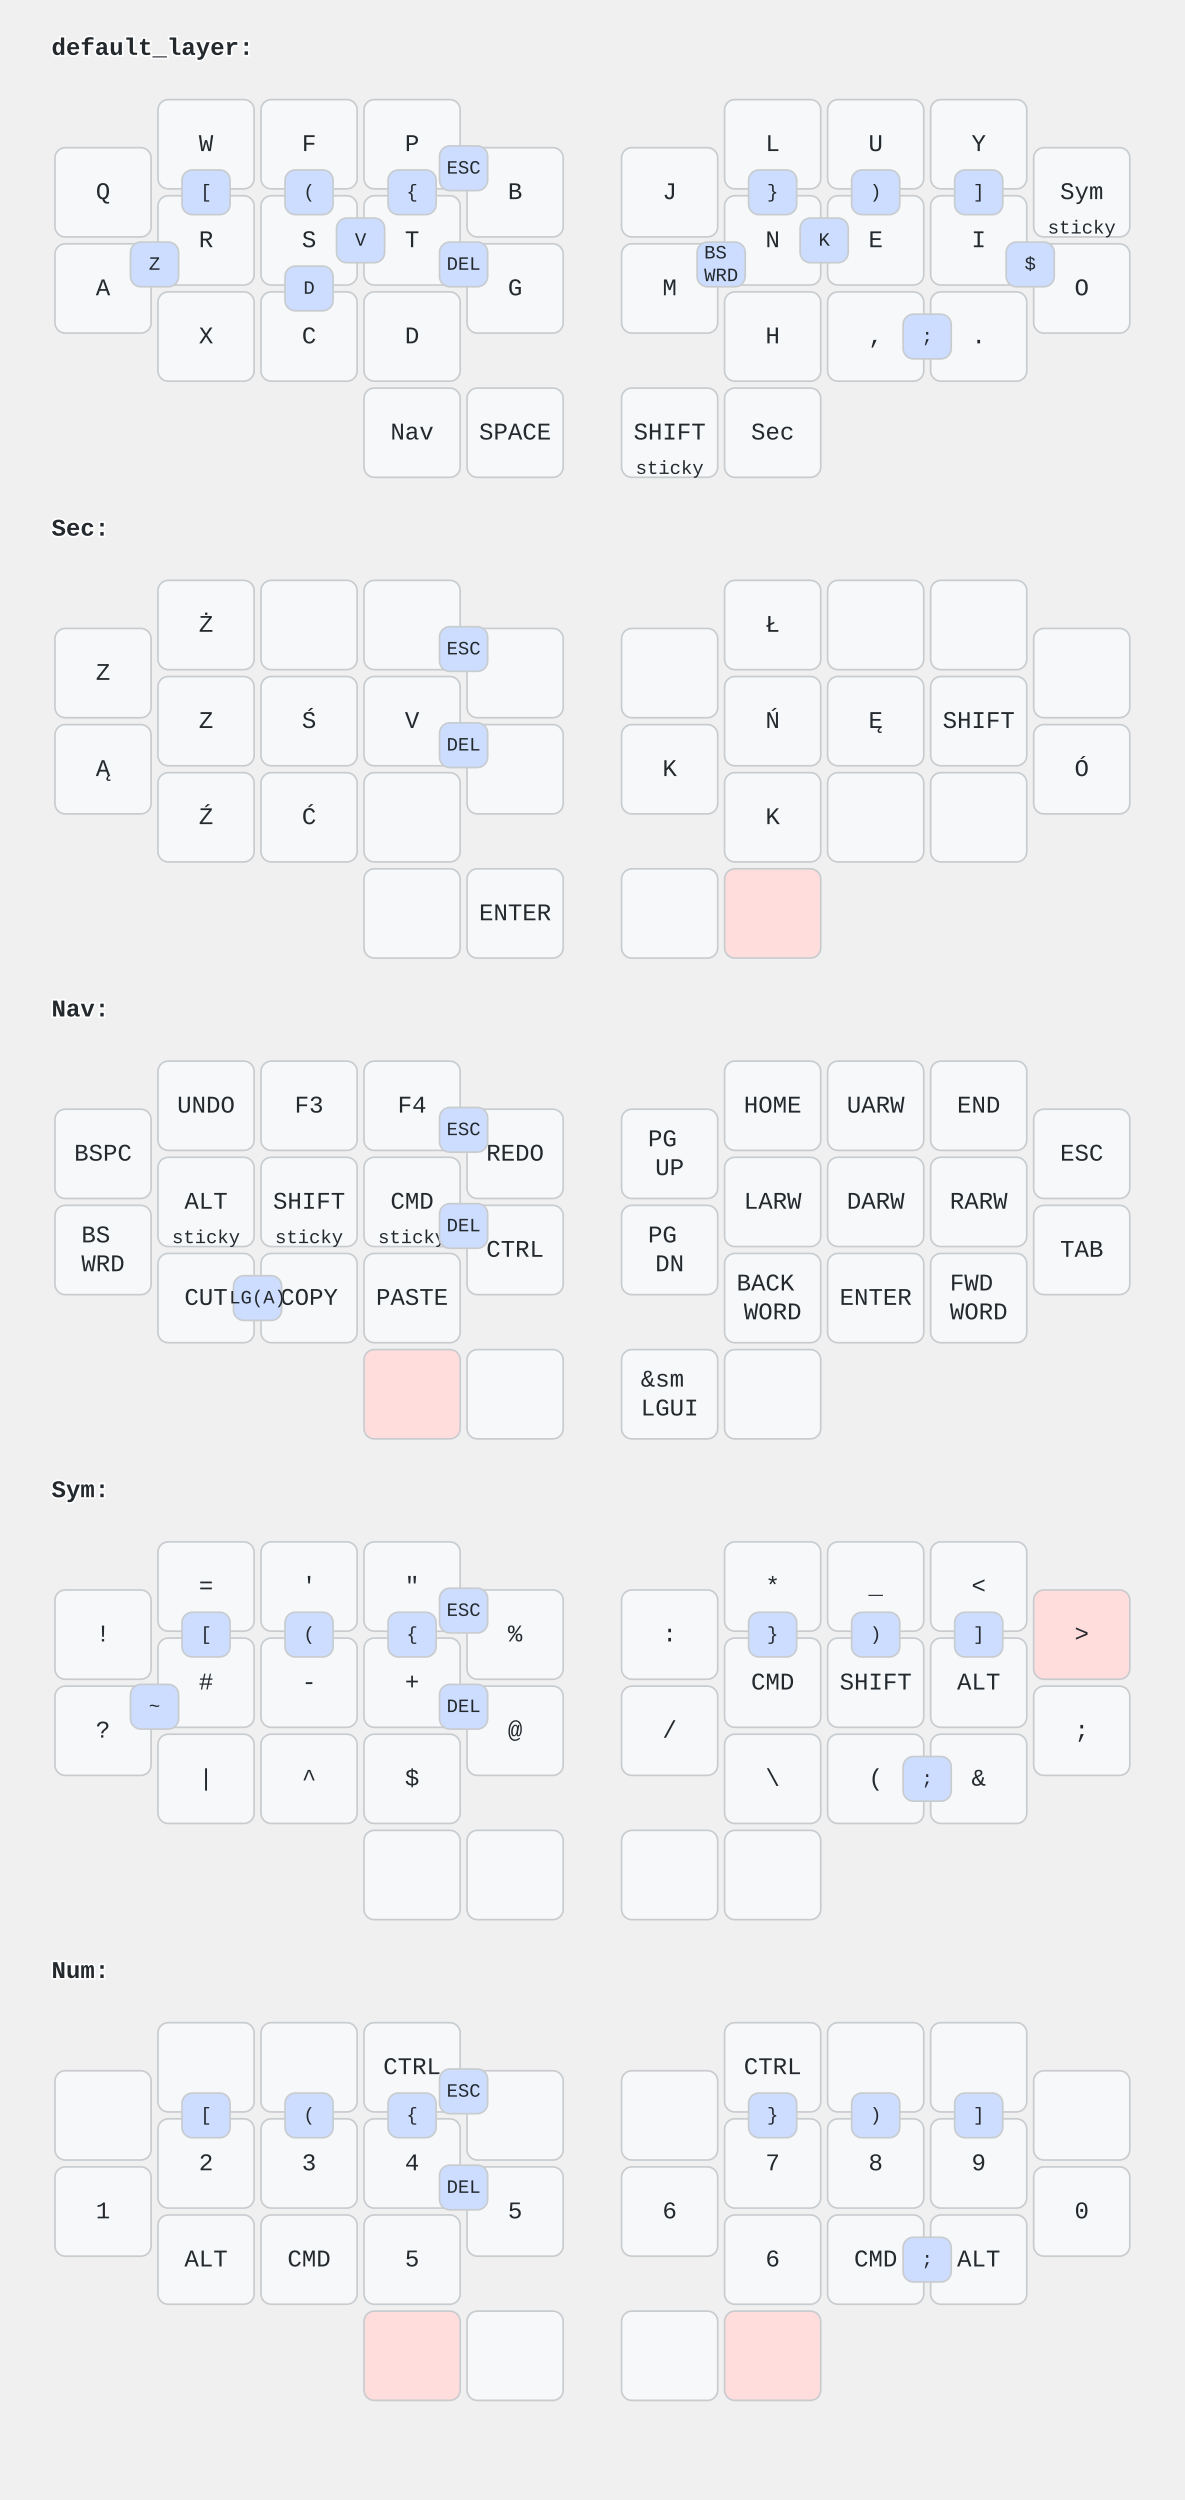
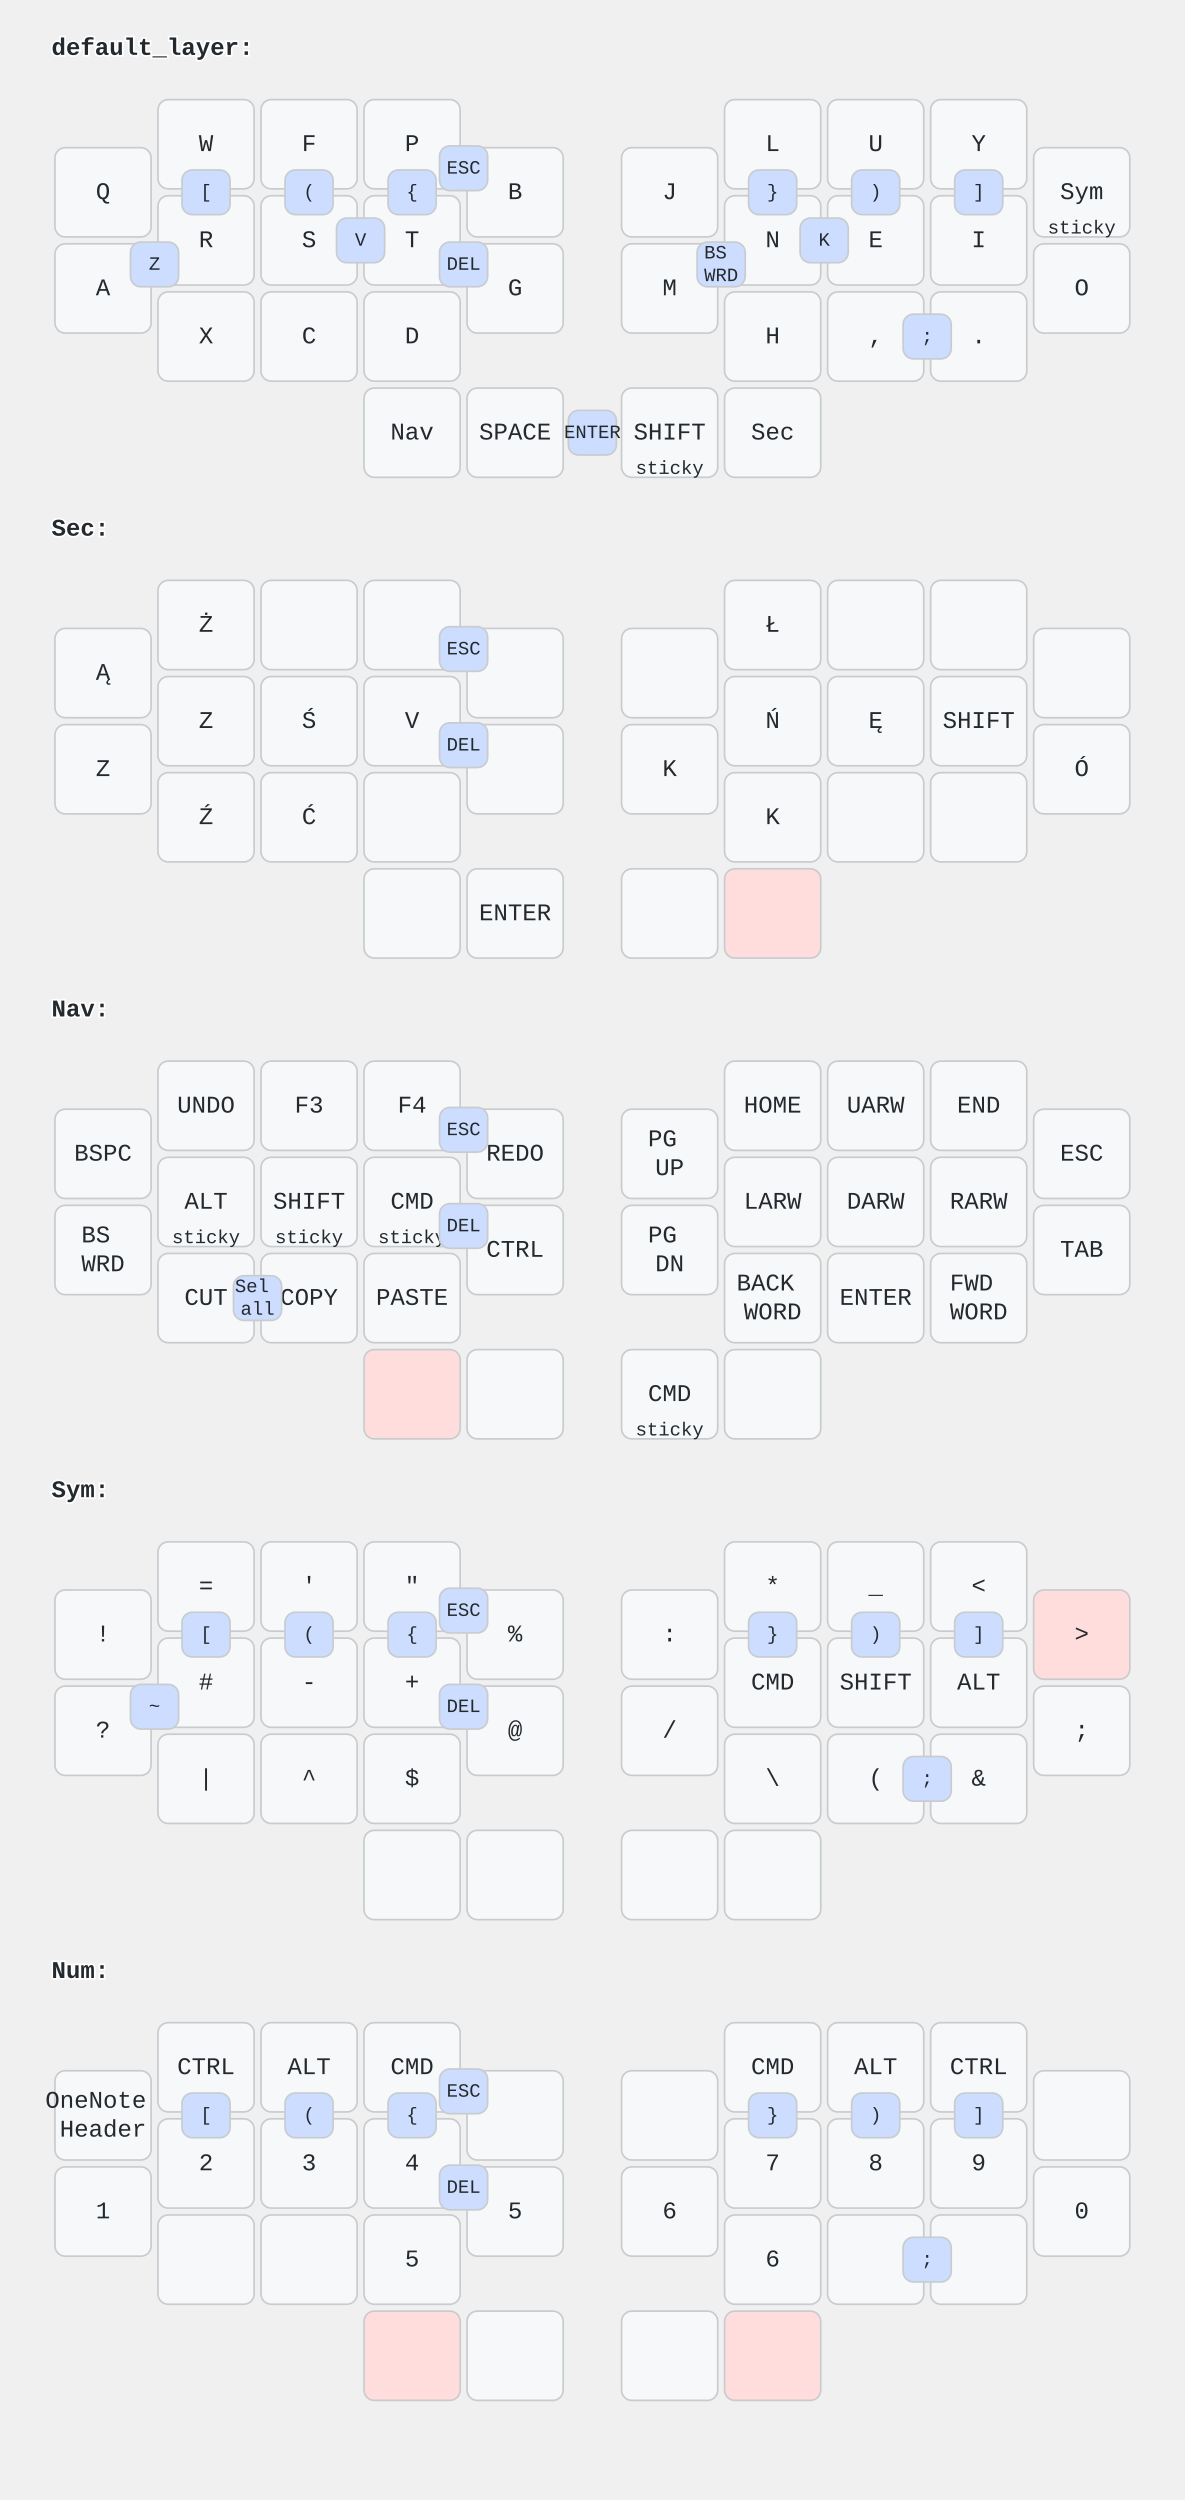
<svg xmlns="http://www.w3.org/2000/svg" width="690.0" height="1456.0" viewBox="0 0 690.0 1456.0">
  <style>/* font and background color specifications */
svg {
    font-family: SFMono-Regular,Consolas,Liberation Mono,Menlo,monospace;
    font-size: 14px;
    font-kerning: normal;
    text-rendering: optimizeLegibility;
    fill: #24292e;
}

/* default key styling */
rect {
    fill: #f6f8fa;
    stroke: #c9cccf;
    stroke-width: 1;
}

/* color accent for combo boxes */
rect.combo {
    fill: #cdf;
}

/* color accent for held keys */
rect.held, rect.combo.held {
    fill: #fdd;
}

/* color accent for ghost (optional) keys */
rect.ghost, rect.combo.ghost {
    fill: #ddd;
}

text {
    text-anchor: middle;
    dominant-baseline: middle;
}

/* styling for layer labels */
text.label {
    font-weight: bold;
    text-anchor: start;
    stroke: white;
    stroke-width: 2;
    paint-order: stroke;
}

/* styling for combo tap, and key hold/shifted label text */
text.combo, text.hold, text.shifted {
    font-size: 11px;
}

text.hold {
    text-anchor: middle;
    dominant-baseline: auto;
}

text.shifted {
    text-anchor: middle;
    dominant-baseline: hanging;
}

/* styling for hold/shifted label text in combo box */
text.combo.hold, text.combo.shifted {
    font-size: 8px;
}

/* styling for combo dendrons */
path {
    stroke-width: 1;
    stroke: gray;
    fill: none;
}
</style>
  <g class="layer-default_layer">
    <text x="30.0" y="28.0" class="label">default_layer:</text>
    <rect rx="6.0" ry="6.0" x="32.0" y="86.0" width="56.0" height="52.0" class="" />
    <text x="60.0" y="112.0" class="tap">Q</text>
    <rect rx="6.0" ry="6.0" x="92.0" y="58.0" width="56.0" height="52.0" class="" />
    <text x="120.0" y="84.0" class="tap">W</text>
    <rect rx="6.0" ry="6.0" x="152.0" y="58.0" width="56.0" height="52.0" class="" />
    <text x="180.0" y="84.0" class="tap">F</text>
    <rect rx="6.0" ry="6.0" x="212.0" y="58.0" width="56.0" height="52.0" class="" />
    <text x="240.0" y="84.0" class="tap">P</text>
    <rect rx="6.0" ry="6.0" x="272.0" y="86.0" width="56.0" height="52.0" class="" />
    <text x="300.0" y="112.0" class="tap">B</text>
    <rect rx="6.0" ry="6.0" x="362.0" y="86.0" width="56.0" height="52.0" class="" />
    <text x="390.0" y="112.0" class="tap">J</text>
    <rect rx="6.0" ry="6.0" x="422.0" y="58.0" width="56.0" height="52.0" class="" />
    <text x="450.0" y="84.0" class="tap">L</text>
    <rect rx="6.0" ry="6.0" x="482.0" y="58.0" width="56.0" height="52.0" class="" />
    <text x="510.0" y="84.0" class="tap">U</text>
    <rect rx="6.0" ry="6.0" x="542.0" y="58.0" width="56.0" height="52.0" class="" />
    <text x="570.0" y="84.0" class="tap">Y</text>
    <rect rx="6.0" ry="6.0" x="602.0" y="86.0" width="56.0" height="52.0" class="" />
    <text x="630.0" y="112.0" class="tap">Sym</text>
    <text x="630.0" y="136.0" class="hold">sticky</text>
    <rect rx="6.0" ry="6.0" x="32.0" y="142.0" width="56.0" height="52.0" class="" />
    <text x="60.0" y="168.0" class="tap">A</text>
    <rect rx="6.0" ry="6.0" x="92.0" y="114.0" width="56.0" height="52.0" class="" />
    <text x="120.0" y="140.0" class="tap">R</text>
    <rect rx="6.0" ry="6.0" x="152.0" y="114.0" width="56.0" height="52.0" class="" />
    <text x="180.0" y="140.0" class="tap">S</text>
    <rect rx="6.0" ry="6.0" x="212.0" y="114.0" width="56.0" height="52.0" class="" />
    <text x="240.0" y="140.0" class="tap">T</text>
    <rect rx="6.0" ry="6.0" x="272.0" y="142.0" width="56.0" height="52.0" class="" />
    <text x="300.0" y="168.0" class="tap">G</text>
    <rect rx="6.0" ry="6.0" x="362.0" y="142.0" width="56.0" height="52.0" class="" />
    <text x="390.0" y="168.0" class="tap">M</text>
    <rect rx="6.0" ry="6.0" x="422.0" y="114.0" width="56.0" height="52.0" class="" />
    <text x="450.0" y="140.0" class="tap">N</text>
    <rect rx="6.0" ry="6.0" x="482.0" y="114.0" width="56.0" height="52.0" class="" />
    <text x="510.0" y="140.0" class="tap">E</text>
    <rect rx="6.0" ry="6.0" x="542.0" y="114.0" width="56.0" height="52.0" class="" />
    <text x="570.0" y="140.0" class="tap">I</text>
    <rect rx="6.0" ry="6.0" x="602.0" y="142.0" width="56.0" height="52.0" class="" />
    <text x="630.0" y="168.0" class="tap">O</text>
    <rect rx="6.0" ry="6.0" x="92.0" y="170.0" width="56.0" height="52.0" class="" />
    <text x="120.0" y="196.0" class="tap">X</text>
    <rect rx="6.0" ry="6.0" x="152.0" y="170.0" width="56.0" height="52.0" class="" />
    <text x="180.0" y="196.0" class="tap">C</text>
    <rect rx="6.0" ry="6.0" x="212.0" y="170.0" width="56.0" height="52.0" class="" />
    <text x="240.0" y="196.0" class="tap">D</text>
    <rect rx="6.0" ry="6.0" x="422.0" y="170.0" width="56.0" height="52.0" class="" />
    <text x="450.0" y="196.0" class="tap">H</text>
    <rect rx="6.0" ry="6.0" x="482.0" y="170.0" width="56.0" height="52.0" class="" />
    <text x="510.0" y="196.0" class="tap">,</text>
    <rect rx="6.0" ry="6.0" x="542.0" y="170.0" width="56.0" height="52.0" class="" />
    <text x="570.0" y="196.0" class="tap">.</text>
    <rect rx="6.0" ry="6.0" x="212.0" y="226.0" width="56.0" height="52.0" class="" />
    <text x="240.0" y="252.0" class="tap">Nav</text>
    <rect rx="6.0" ry="6.0" x="272.0" y="226.0" width="56.0" height="52.0" class="" />
    <text x="300.0" y="252.0" class="tap">SPACE</text>
    <rect rx="6.0" ry="6.0" x="362.0" y="226.0" width="56.0" height="52.0" class="" />
    <text x="390.0" y="252.0" class="tap">SHIFT</text>
    <text x="390.0" y="276.0" class="hold">sticky</text>
    <rect rx="6.0" ry="6.0" x="422.0" y="226.0" width="56.0" height="52.0" class="" />
    <text x="450.0" y="252.0" class="tap">Sec</text>
    <rect rx="6.0" ry="6.0" x="196.0" y="127.0" width="28.0" height="26.0" class="combo" />
    <text x="210.0" y="140.0" class="combo">V</text>
    <rect rx="6.0" ry="6.0" x="466.0" y="127.0" width="28.0" height="26.0" class="combo" />
    <text x="480.0" y="140.0" class="combo">K</text>
    <rect rx="6.0" ry="6.0" x="76.0" y="141.0" width="28.0" height="26.0" class="combo" />
    <text x="90.0" y="154.0" class="combo">Z</text>
-     <rect rx="6.0" ry="6.0" x="166.0" y="155.0" width="28.0" height="26.0" class="combo" />
-     <text x="180.0" y="168.0" class="combo">D</text>
-     <rect rx="6.0" ry="6.0" x="586.0" y="141.0" width="28.0" height="26.0" class="combo" />
-     <text x="600.0" y="154.0" class="combo">$</text>
    <rect rx="6.0" ry="6.0" x="406.0" y="141.0" width="28.0" height="26.0" class="combo" />
    <text x="420.0" y="154.0" class="combo">
      <tspan x="420.0" dy="-0.6em">BS</tspan>
      <tspan x="420.0" dy="1.2em">WRD</tspan>
    </text>
    <rect rx="6.0" ry="6.0" x="526.0" y="183.0" width="28.0" height="26.0" class="combo" />
    <text x="540.0" y="196.0" class="combo">;</text>
    <rect rx="6.0" ry="6.0" x="106.0" y="99.0" width="28.0" height="26.0" class="combo" />
    <text x="120.0" y="112.0" class="combo">[</text>
    <rect rx="6.0" ry="6.0" x="556.0" y="99.0" width="28.0" height="26.0" class="combo" />
    <text x="570.0" y="112.0" class="combo">]</text>
    <rect rx="6.0" ry="6.0" x="166.0" y="99.0" width="28.0" height="26.0" class="combo" />
    <text x="180.0" y="112.0" class="combo">(</text>
    <rect rx="6.0" ry="6.0" x="496.0" y="99.0" width="28.0" height="26.0" class="combo" />
    <text x="510.0" y="112.0" class="combo">)</text>
    <rect rx="6.0" ry="6.0" x="226.0" y="99.0" width="28.0" height="26.0" class="combo" />
    <text x="240.0" y="112.0" class="combo">{</text>
    <rect rx="6.0" ry="6.0" x="436.0" y="99.0" width="28.0" height="26.0" class="combo" />
    <text x="450.0" y="112.0" class="combo">}</text>
    <rect rx="6.0" ry="6.0" x="256.0" y="85.0" width="28.0" height="26.0" class="combo" />
    <text x="270.0" y="98.0" class="combo">ESC</text>
    <rect rx="6.0" ry="6.0" x="256.0" y="141.0" width="28.0" height="26.0" class="combo" />
    <text x="270.0" y="154.0" class="combo">DEL</text>
+     <rect rx="6.0" ry="6.0" x="331.0" y="239.0" width="28.0" height="26.0" class="combo" />
+     <text x="345.0" y="252.0" class="combo">ENTER</text>
  </g>
  <g class="layer-Sec">
    <text x="30.0" y="308.0" class="label">Sec:</text>
    <rect rx="6.0" ry="6.0" x="32.0" y="366.0" width="56.0" height="52.0" class="" />
-     <text x="60.0" y="392.0" class="tap">Z</text>
+     <text x="60.0" y="392.0" class="tap">Ą</text>
    <rect rx="6.0" ry="6.0" x="92.0" y="338.0" width="56.0" height="52.0" class="" />
    <text x="120.0" y="364.0" class="tap">Ż</text>
    <rect rx="6.0" ry="6.0" x="152.0" y="338.0" width="56.0" height="52.0" class="" />
    <rect rx="6.0" ry="6.0" x="212.0" y="338.0" width="56.0" height="52.0" class="" />
    <rect rx="6.0" ry="6.0" x="272.0" y="366.0" width="56.0" height="52.0" class="" />
    <rect rx="6.0" ry="6.0" x="362.0" y="366.0" width="56.0" height="52.0" class="" />
    <rect rx="6.0" ry="6.0" x="422.0" y="338.0" width="56.0" height="52.0" class="" />
    <text x="450.0" y="364.0" class="tap">Ł</text>
    <rect rx="6.0" ry="6.0" x="482.0" y="338.0" width="56.0" height="52.0" class="" />
    <rect rx="6.0" ry="6.0" x="542.0" y="338.0" width="56.0" height="52.0" class="" />
    <rect rx="6.0" ry="6.0" x="602.0" y="366.0" width="56.0" height="52.0" class="" />
    <rect rx="6.0" ry="6.0" x="32.0" y="422.0" width="56.0" height="52.0" class="" />
-     <text x="60.0" y="448.0" class="tap">Ą</text>
+     <text x="60.0" y="448.0" class="tap">Z</text>
    <rect rx="6.0" ry="6.0" x="92.0" y="394.0" width="56.0" height="52.0" class="" />
    <text x="120.0" y="420.0" class="tap">Z</text>
    <rect rx="6.0" ry="6.0" x="152.0" y="394.0" width="56.0" height="52.0" class="" />
    <text x="180.0" y="420.0" class="tap">Ś</text>
    <rect rx="6.0" ry="6.0" x="212.0" y="394.0" width="56.0" height="52.0" class="" />
    <text x="240.0" y="420.0" class="tap">V</text>
    <rect rx="6.0" ry="6.0" x="272.0" y="422.0" width="56.0" height="52.0" class="" />
    <rect rx="6.0" ry="6.0" x="362.0" y="422.0" width="56.0" height="52.0" class="" />
    <text x="390.0" y="448.0" class="tap">K</text>
    <rect rx="6.0" ry="6.0" x="422.0" y="394.0" width="56.0" height="52.0" class="" />
    <text x="450.0" y="420.0" class="tap">Ń</text>
    <rect rx="6.0" ry="6.0" x="482.0" y="394.0" width="56.0" height="52.0" class="" />
    <text x="510.0" y="420.0" class="tap">Ę</text>
    <rect rx="6.0" ry="6.0" x="542.0" y="394.0" width="56.0" height="52.0" class="" />
    <text x="570.0" y="420.0" class="tap">SHIFT</text>
    <rect rx="6.0" ry="6.0" x="602.0" y="422.0" width="56.0" height="52.0" class="" />
    <text x="630.0" y="448.0" class="tap">Ó</text>
    <rect rx="6.0" ry="6.0" x="92.0" y="450.0" width="56.0" height="52.0" class="" />
    <text x="120.0" y="476.0" class="tap">Ź</text>
    <rect rx="6.0" ry="6.0" x="152.0" y="450.0" width="56.0" height="52.0" class="" />
    <text x="180.0" y="476.0" class="tap">Ć</text>
    <rect rx="6.0" ry="6.0" x="212.0" y="450.0" width="56.0" height="52.0" class="" />
    <rect rx="6.0" ry="6.0" x="422.0" y="450.0" width="56.0" height="52.0" class="" />
    <text x="450.0" y="476.0" class="tap">K</text>
    <rect rx="6.0" ry="6.0" x="482.0" y="450.0" width="56.0" height="52.0" class="" />
    <rect rx="6.0" ry="6.0" x="542.0" y="450.0" width="56.0" height="52.0" class="" />
    <rect rx="6.0" ry="6.0" x="212.0" y="506.0" width="56.0" height="52.0" class="" />
    <rect rx="6.0" ry="6.0" x="272.0" y="506.0" width="56.0" height="52.0" class="" />
    <text x="300.0" y="532.0" class="tap">ENTER</text>
    <rect rx="6.0" ry="6.0" x="362.0" y="506.0" width="56.0" height="52.0" class="" />
    <rect rx="6.0" ry="6.0" x="422.0" y="506.0" width="56.0" height="52.0" class="held" />
    <rect rx="6.0" ry="6.0" x="256.0" y="365.0" width="28.0" height="26.0" class="combo" />
    <text x="270.0" y="378.0" class="combo">ESC</text>
    <rect rx="6.0" ry="6.0" x="256.0" y="421.0" width="28.0" height="26.0" class="combo" />
    <text x="270.0" y="434.0" class="combo">DEL</text>
  </g>
  <g class="layer-Nav">
    <text x="30.0" y="588.0" class="label">Nav:</text>
    <rect rx="6.0" ry="6.0" x="32.0" y="646.0" width="56.0" height="52.0" class="" />
    <text x="60.0" y="672.0" class="tap">BSPC</text>
    <rect rx="6.0" ry="6.0" x="92.0" y="618.0" width="56.0" height="52.0" class="" />
    <text x="120.0" y="644.0" class="tap">UNDO</text>
    <rect rx="6.0" ry="6.0" x="152.0" y="618.0" width="56.0" height="52.0" class="" />
    <text x="180.0" y="644.0" class="tap">F3</text>
    <rect rx="6.0" ry="6.0" x="212.0" y="618.0" width="56.0" height="52.0" class="" />
    <text x="240.0" y="644.0" class="tap">F4</text>
    <rect rx="6.0" ry="6.0" x="272.0" y="646.0" width="56.0" height="52.0" class="" />
    <text x="300.0" y="672.0" class="tap">REDO</text>
    <rect rx="6.0" ry="6.0" x="362.0" y="646.0" width="56.0" height="52.0" class="" />
    <text x="390.0" y="672.0" class="tap">
      <tspan x="390.0" dy="-0.6em">PG</tspan>
      <tspan x="390.0" dy="1.2em">UP</tspan>
    </text>
    <rect rx="6.0" ry="6.0" x="422.0" y="618.0" width="56.0" height="52.0" class="" />
    <text x="450.0" y="644.0" class="tap">HOME</text>
    <rect rx="6.0" ry="6.0" x="482.0" y="618.0" width="56.0" height="52.0" class="" />
    <text x="510.0" y="644.0" class="tap">UARW</text>
    <rect rx="6.0" ry="6.0" x="542.0" y="618.0" width="56.0" height="52.0" class="" />
    <text x="570.0" y="644.0" class="tap">END</text>
    <rect rx="6.0" ry="6.0" x="602.0" y="646.0" width="56.0" height="52.0" class="" />
    <text x="630.0" y="672.0" class="tap">ESC</text>
    <rect rx="6.0" ry="6.0" x="32.0" y="702.0" width="56.0" height="52.0" class="" />
    <text x="60.0" y="728.0" class="tap">
      <tspan x="60.0" dy="-0.6em">BS</tspan>
      <tspan x="60.0" dy="1.2em">WRD</tspan>
    </text>
    <rect rx="6.0" ry="6.0" x="92.0" y="674.0" width="56.0" height="52.0" class="" />
    <text x="120.0" y="700.0" class="tap">ALT</text>
    <text x="120.0" y="724.0" class="hold">sticky</text>
    <rect rx="6.0" ry="6.0" x="152.0" y="674.0" width="56.0" height="52.0" class="" />
    <text x="180.0" y="700.0" class="tap">SHIFT</text>
    <text x="180.0" y="724.0" class="hold">sticky</text>
    <rect rx="6.0" ry="6.0" x="212.0" y="674.0" width="56.0" height="52.0" class="" />
    <text x="240.0" y="700.0" class="tap">CMD</text>
    <text x="240.0" y="724.0" class="hold">sticky</text>
    <rect rx="6.0" ry="6.0" x="272.0" y="702.0" width="56.0" height="52.0" class="" />
    <text x="300.0" y="728.0" class="tap">CTRL</text>
    <rect rx="6.0" ry="6.0" x="362.0" y="702.0" width="56.0" height="52.0" class="" />
    <text x="390.0" y="728.0" class="tap">
      <tspan x="390.0" dy="-0.6em">PG</tspan>
      <tspan x="390.0" dy="1.2em">DN</tspan>
    </text>
    <rect rx="6.0" ry="6.0" x="422.0" y="674.0" width="56.0" height="52.0" class="" />
    <text x="450.0" y="700.0" class="tap">LARW</text>
    <rect rx="6.0" ry="6.0" x="482.0" y="674.0" width="56.0" height="52.0" class="" />
    <text x="510.0" y="700.0" class="tap">DARW</text>
    <rect rx="6.0" ry="6.0" x="542.0" y="674.0" width="56.0" height="52.0" class="" />
    <text x="570.0" y="700.0" class="tap">RARW</text>
    <rect rx="6.0" ry="6.0" x="602.0" y="702.0" width="56.0" height="52.0" class="" />
    <text x="630.0" y="728.0" class="tap">TAB</text>
    <rect rx="6.0" ry="6.0" x="92.0" y="730.0" width="56.0" height="52.0" class="" />
    <text x="120.0" y="756.0" class="tap">CUT</text>
    <rect rx="6.0" ry="6.0" x="152.0" y="730.0" width="56.0" height="52.0" class="" />
    <text x="180.0" y="756.0" class="tap">COPY</text>
    <rect rx="6.0" ry="6.0" x="212.0" y="730.0" width="56.0" height="52.0" class="" />
    <text x="240.0" y="756.0" class="tap">PASTE</text>
    <rect rx="6.0" ry="6.0" x="422.0" y="730.0" width="56.0" height="52.0" class="" />
    <text x="450.0" y="756.0" class="tap">
      <tspan x="450.0" dy="-0.6em">BACK</tspan>
      <tspan x="450.0" dy="1.2em">WORD</tspan>
    </text>
    <rect rx="6.0" ry="6.0" x="482.0" y="730.0" width="56.0" height="52.0" class="" />
    <text x="510.0" y="756.0" class="tap">ENTER</text>
    <rect rx="6.0" ry="6.0" x="542.0" y="730.0" width="56.0" height="52.0" class="" />
    <text x="570.0" y="756.0" class="tap">
      <tspan x="570.0" dy="-0.6em">FWD</tspan>
      <tspan x="570.0" dy="1.2em">WORD</tspan>
    </text>
    <rect rx="6.0" ry="6.0" x="212.0" y="786.0" width="56.0" height="52.0" class="held" />
    <rect rx="6.0" ry="6.0" x="272.0" y="786.0" width="56.0" height="52.0" class="" />
    <rect rx="6.0" ry="6.0" x="362.0" y="786.0" width="56.0" height="52.0" class="" />
-     <text x="390.0" y="812.0" class="tap">
-       <tspan x="390.0" dy="-0.6em">&amp;sm</tspan>
-       <tspan x="390.0" dy="1.2em">LGUI</tspan>
-     </text>
+     <text x="390.0" y="812.0" class="tap">CMD</text>
+     <text x="390.0" y="836.0" class="hold">sticky</text>
    <rect rx="6.0" ry="6.0" x="422.0" y="786.0" width="56.0" height="52.0" class="" />
    <rect rx="6.0" ry="6.0" x="256.0" y="645.0" width="28.0" height="26.0" class="combo" />
    <text x="270.0" y="658.0" class="combo">ESC</text>
    <rect rx="6.0" ry="6.0" x="256.0" y="701.0" width="28.0" height="26.0" class="combo" />
    <text x="270.0" y="714.0" class="combo">DEL</text>
    <rect rx="6.0" ry="6.0" x="136.0" y="743.0" width="28.0" height="26.0" class="combo" />
-     <text x="150.0" y="756.0" class="combo">LG(A)</text>
+     <text x="150.0" y="756.0" class="combo">
+       <tspan x="150.0" dy="-0.6em">Sel</tspan>
+       <tspan x="150.0" dy="1.2em">all</tspan>
+     </text>
  </g>
  <g class="layer-Sym">
    <text x="30.0" y="868.0" class="label">Sym:</text>
    <rect rx="6.0" ry="6.0" x="32.0" y="926.0" width="56.0" height="52.0" class="" />
    <text x="60.0" y="952.0" class="tap">!</text>
    <rect rx="6.0" ry="6.0" x="92.0" y="898.0" width="56.0" height="52.0" class="" />
    <text x="120.0" y="924.0" class="tap">=</text>
    <rect rx="6.0" ry="6.0" x="152.0" y="898.0" width="56.0" height="52.0" class="" />
    <text x="180.0" y="924.0" class="tap">'</text>
    <rect rx="6.0" ry="6.0" x="212.0" y="898.0" width="56.0" height="52.0" class="" />
    <text x="240.0" y="924.0" class="tap">"</text>
    <rect rx="6.0" ry="6.0" x="272.0" y="926.0" width="56.0" height="52.0" class="" />
    <text x="300.0" y="952.0" class="tap">%</text>
    <rect rx="6.0" ry="6.0" x="362.0" y="926.0" width="56.0" height="52.0" class="" />
    <text x="390.0" y="952.0" class="tap">:</text>
    <rect rx="6.0" ry="6.0" x="422.0" y="898.0" width="56.0" height="52.0" class="" />
    <text x="450.0" y="924.0" class="tap">*</text>
    <rect rx="6.0" ry="6.0" x="482.0" y="898.0" width="56.0" height="52.0" class="" />
    <text x="510.0" y="924.0" class="tap">_</text>
    <rect rx="6.0" ry="6.0" x="542.0" y="898.0" width="56.0" height="52.0" class="" />
    <text x="570.0" y="924.0" class="tap">&lt;</text>
    <rect rx="6.0" ry="6.0" x="602.0" y="926.0" width="56.0" height="52.0" class="held" />
    <text x="630.0" y="952.0" class="held tap">&gt;</text>
    <rect rx="6.0" ry="6.0" x="32.0" y="982.0" width="56.0" height="52.0" class="" />
    <text x="60.0" y="1008.0" class="tap">?</text>
    <rect rx="6.0" ry="6.0" x="92.0" y="954.0" width="56.0" height="52.0" class="" />
    <text x="120.0" y="980.0" class="tap">#</text>
    <rect rx="6.0" ry="6.0" x="152.0" y="954.0" width="56.0" height="52.0" class="" />
    <text x="180.0" y="980.0" class="tap">-</text>
    <rect rx="6.0" ry="6.0" x="212.0" y="954.0" width="56.0" height="52.0" class="" />
    <text x="240.0" y="980.0" class="tap">+</text>
    <rect rx="6.0" ry="6.0" x="272.0" y="982.0" width="56.0" height="52.0" class="" />
    <text x="300.0" y="1008.0" class="tap">@</text>
    <rect rx="6.0" ry="6.0" x="362.0" y="982.0" width="56.0" height="52.0" class="" />
    <text x="390.0" y="1008.0" class="tap">/</text>
    <rect rx="6.0" ry="6.0" x="422.0" y="954.0" width="56.0" height="52.0" class="" />
    <text x="450.0" y="980.0" class="tap">CMD</text>
    <rect rx="6.0" ry="6.0" x="482.0" y="954.0" width="56.0" height="52.0" class="" />
    <text x="510.0" y="980.0" class="tap">SHIFT</text>
    <rect rx="6.0" ry="6.0" x="542.0" y="954.0" width="56.0" height="52.0" class="" />
    <text x="570.0" y="980.0" class="tap">ALT</text>
    <rect rx="6.0" ry="6.0" x="602.0" y="982.0" width="56.0" height="52.0" class="" />
    <text x="630.0" y="1008.0" class="tap">;</text>
    <rect rx="6.0" ry="6.0" x="92.0" y="1010.0" width="56.0" height="52.0" class="" />
    <text x="120.0" y="1036.0" class="tap">|</text>
    <rect rx="6.0" ry="6.0" x="152.0" y="1010.0" width="56.0" height="52.0" class="" />
    <text x="180.0" y="1036.0" class="tap">^</text>
    <rect rx="6.0" ry="6.0" x="212.0" y="1010.0" width="56.0" height="52.0" class="" />
    <text x="240.0" y="1036.0" class="tap">$</text>
    <rect rx="6.0" ry="6.0" x="422.0" y="1010.0" width="56.0" height="52.0" class="" />
    <text x="450.0" y="1036.0" class="tap">\</text>
    <rect rx="6.0" ry="6.0" x="482.0" y="1010.0" width="56.0" height="52.0" class="" />
    <text x="510.0" y="1036.0" class="tap">(</text>
    <rect rx="6.0" ry="6.0" x="542.0" y="1010.0" width="56.0" height="52.0" class="" />
    <text x="570.0" y="1036.0" class="tap">&amp;</text>
    <rect rx="6.0" ry="6.0" x="212.0" y="1066.0" width="56.0" height="52.0" class="" />
    <rect rx="6.0" ry="6.0" x="272.0" y="1066.0" width="56.0" height="52.0" class="" />
    <rect rx="6.0" ry="6.0" x="362.0" y="1066.0" width="56.0" height="52.0" class="" />
    <rect rx="6.0" ry="6.0" x="422.0" y="1066.0" width="56.0" height="52.0" class="" />
    <rect rx="6.0" ry="6.0" x="526.0" y="1023.0" width="28.0" height="26.0" class="combo" />
    <text x="540.0" y="1036.0" class="combo">;</text>
    <rect rx="6.0" ry="6.0" x="76.0" y="981.0" width="28.0" height="26.0" class="combo" />
    <text x="90.0" y="994.0" class="combo">~</text>
    <rect rx="6.0" ry="6.0" x="106.0" y="939.0" width="28.0" height="26.0" class="combo" />
    <text x="120.0" y="952.0" class="combo">[</text>
    <rect rx="6.0" ry="6.0" x="556.0" y="939.0" width="28.0" height="26.0" class="combo" />
    <text x="570.0" y="952.0" class="combo">]</text>
    <rect rx="6.0" ry="6.0" x="166.0" y="939.0" width="28.0" height="26.0" class="combo" />
    <text x="180.0" y="952.0" class="combo">(</text>
    <rect rx="6.0" ry="6.0" x="496.0" y="939.0" width="28.0" height="26.0" class="combo" />
    <text x="510.0" y="952.0" class="combo">)</text>
    <rect rx="6.0" ry="6.0" x="226.0" y="939.0" width="28.0" height="26.0" class="combo" />
    <text x="240.0" y="952.0" class="combo">{</text>
    <rect rx="6.0" ry="6.0" x="436.0" y="939.0" width="28.0" height="26.0" class="combo" />
    <text x="450.0" y="952.0" class="combo">}</text>
    <rect rx="6.0" ry="6.0" x="256.0" y="925.0" width="28.0" height="26.0" class="combo" />
    <text x="270.0" y="938.0" class="combo">ESC</text>
    <rect rx="6.0" ry="6.0" x="256.0" y="981.0" width="28.0" height="26.0" class="combo" />
    <text x="270.0" y="994.0" class="combo">DEL</text>
  </g>
  <g class="layer-Num">
    <text x="30.0" y="1148.0" class="label">Num:</text>
    <rect rx="6.0" ry="6.0" x="32.0" y="1206.0" width="56.0" height="52.0" class="" />
+     <text x="60.0" y="1232.0" class="tap">
+       <tspan x="60.0" dy="-0.6em">OneNote</tspan>
+       <tspan x="60.0" dy="1.2em">Header</tspan>
+     </text>
    <rect rx="6.0" ry="6.0" x="92.0" y="1178.0" width="56.0" height="52.0" class="" />
+     <text x="120.0" y="1204.0" class="tap">CTRL</text>
    <rect rx="6.0" ry="6.0" x="152.0" y="1178.0" width="56.0" height="52.0" class="" />
+     <text x="180.0" y="1204.0" class="tap">ALT</text>
    <rect rx="6.0" ry="6.0" x="212.0" y="1178.0" width="56.0" height="52.0" class="" />
-     <text x="240.0" y="1204.0" class="tap">CTRL</text>
+     <text x="240.0" y="1204.0" class="tap">CMD</text>
    <rect rx="6.0" ry="6.0" x="272.0" y="1206.0" width="56.0" height="52.0" class="" />
    <rect rx="6.0" ry="6.0" x="362.0" y="1206.0" width="56.0" height="52.0" class="" />
    <rect rx="6.0" ry="6.0" x="422.0" y="1178.0" width="56.0" height="52.0" class="" />
-     <text x="450.0" y="1204.0" class="tap">CTRL</text>
+     <text x="450.0" y="1204.0" class="tap">CMD</text>
    <rect rx="6.0" ry="6.0" x="482.0" y="1178.0" width="56.0" height="52.0" class="" />
+     <text x="510.0" y="1204.0" class="tap">ALT</text>
    <rect rx="6.0" ry="6.0" x="542.0" y="1178.0" width="56.0" height="52.0" class="" />
+     <text x="570.0" y="1204.0" class="tap">CTRL</text>
    <rect rx="6.0" ry="6.0" x="602.0" y="1206.0" width="56.0" height="52.0" class="" />
    <rect rx="6.0" ry="6.0" x="32.0" y="1262.0" width="56.0" height="52.0" class="" />
    <text x="60.0" y="1288.0" class="tap">1</text>
    <rect rx="6.0" ry="6.0" x="92.0" y="1234.0" width="56.0" height="52.0" class="" />
    <text x="120.0" y="1260.0" class="tap">2</text>
    <rect rx="6.0" ry="6.0" x="152.0" y="1234.0" width="56.0" height="52.0" class="" />
    <text x="180.0" y="1260.0" class="tap">3</text>
    <rect rx="6.0" ry="6.0" x="212.0" y="1234.0" width="56.0" height="52.0" class="" />
    <text x="240.0" y="1260.0" class="tap">4</text>
    <rect rx="6.0" ry="6.0" x="272.0" y="1262.0" width="56.0" height="52.0" class="" />
    <text x="300.0" y="1288.0" class="tap">5</text>
    <rect rx="6.0" ry="6.0" x="362.0" y="1262.0" width="56.0" height="52.0" class="" />
    <text x="390.0" y="1288.0" class="tap">6</text>
    <rect rx="6.0" ry="6.0" x="422.0" y="1234.0" width="56.0" height="52.0" class="" />
    <text x="450.0" y="1260.0" class="tap">7</text>
    <rect rx="6.0" ry="6.0" x="482.0" y="1234.0" width="56.0" height="52.0" class="" />
    <text x="510.0" y="1260.0" class="tap">8</text>
    <rect rx="6.0" ry="6.0" x="542.0" y="1234.0" width="56.0" height="52.0" class="" />
    <text x="570.0" y="1260.0" class="tap">9</text>
    <rect rx="6.0" ry="6.0" x="602.0" y="1262.0" width="56.0" height="52.0" class="" />
    <text x="630.0" y="1288.0" class="tap">0</text>
    <rect rx="6.0" ry="6.0" x="92.0" y="1290.0" width="56.0" height="52.0" class="" />
-     <text x="120.0" y="1316.0" class="tap">ALT</text>
    <rect rx="6.0" ry="6.0" x="152.0" y="1290.0" width="56.0" height="52.0" class="" />
-     <text x="180.0" y="1316.0" class="tap">CMD</text>
    <rect rx="6.0" ry="6.0" x="212.0" y="1290.0" width="56.0" height="52.0" class="" />
    <text x="240.0" y="1316.0" class="tap">5</text>
    <rect rx="6.0" ry="6.0" x="422.0" y="1290.0" width="56.0" height="52.0" class="" />
    <text x="450.0" y="1316.0" class="tap">6</text>
    <rect rx="6.0" ry="6.0" x="482.0" y="1290.0" width="56.0" height="52.0" class="" />
-     <text x="510.0" y="1316.0" class="tap">CMD</text>
    <rect rx="6.0" ry="6.0" x="542.0" y="1290.0" width="56.0" height="52.0" class="" />
-     <text x="570.0" y="1316.0" class="tap">ALT</text>
    <rect rx="6.0" ry="6.0" x="212.0" y="1346.0" width="56.0" height="52.0" class="held" />
    <rect rx="6.0" ry="6.0" x="272.0" y="1346.0" width="56.0" height="52.0" class="" />
    <rect rx="6.0" ry="6.0" x="362.0" y="1346.0" width="56.0" height="52.0" class="" />
    <rect rx="6.0" ry="6.0" x="422.0" y="1346.0" width="56.0" height="52.0" class="held" />
    <rect rx="6.0" ry="6.0" x="526.0" y="1303.0" width="28.0" height="26.0" class="combo" />
    <text x="540.0" y="1316.0" class="combo">;</text>
    <rect rx="6.0" ry="6.0" x="106.0" y="1219.0" width="28.0" height="26.0" class="combo" />
    <text x="120.0" y="1232.0" class="combo">[</text>
    <rect rx="6.0" ry="6.0" x="556.0" y="1219.0" width="28.0" height="26.0" class="combo" />
    <text x="570.0" y="1232.0" class="combo">]</text>
    <rect rx="6.0" ry="6.0" x="166.0" y="1219.0" width="28.0" height="26.0" class="combo" />
    <text x="180.0" y="1232.0" class="combo">(</text>
    <rect rx="6.0" ry="6.0" x="496.0" y="1219.0" width="28.0" height="26.0" class="combo" />
    <text x="510.0" y="1232.0" class="combo">)</text>
    <rect rx="6.0" ry="6.0" x="226.0" y="1219.0" width="28.0" height="26.0" class="combo" />
    <text x="240.0" y="1232.0" class="combo">{</text>
    <rect rx="6.0" ry="6.0" x="436.0" y="1219.0" width="28.0" height="26.0" class="combo" />
    <text x="450.0" y="1232.0" class="combo">}</text>
    <rect rx="6.0" ry="6.0" x="256.0" y="1205.0" width="28.0" height="26.0" class="combo" />
    <text x="270.0" y="1218.0" class="combo">ESC</text>
    <rect rx="6.0" ry="6.0" x="256.0" y="1261.0" width="28.0" height="26.0" class="combo" />
    <text x="270.0" y="1274.0" class="combo">DEL</text>
  </g>
</svg>
